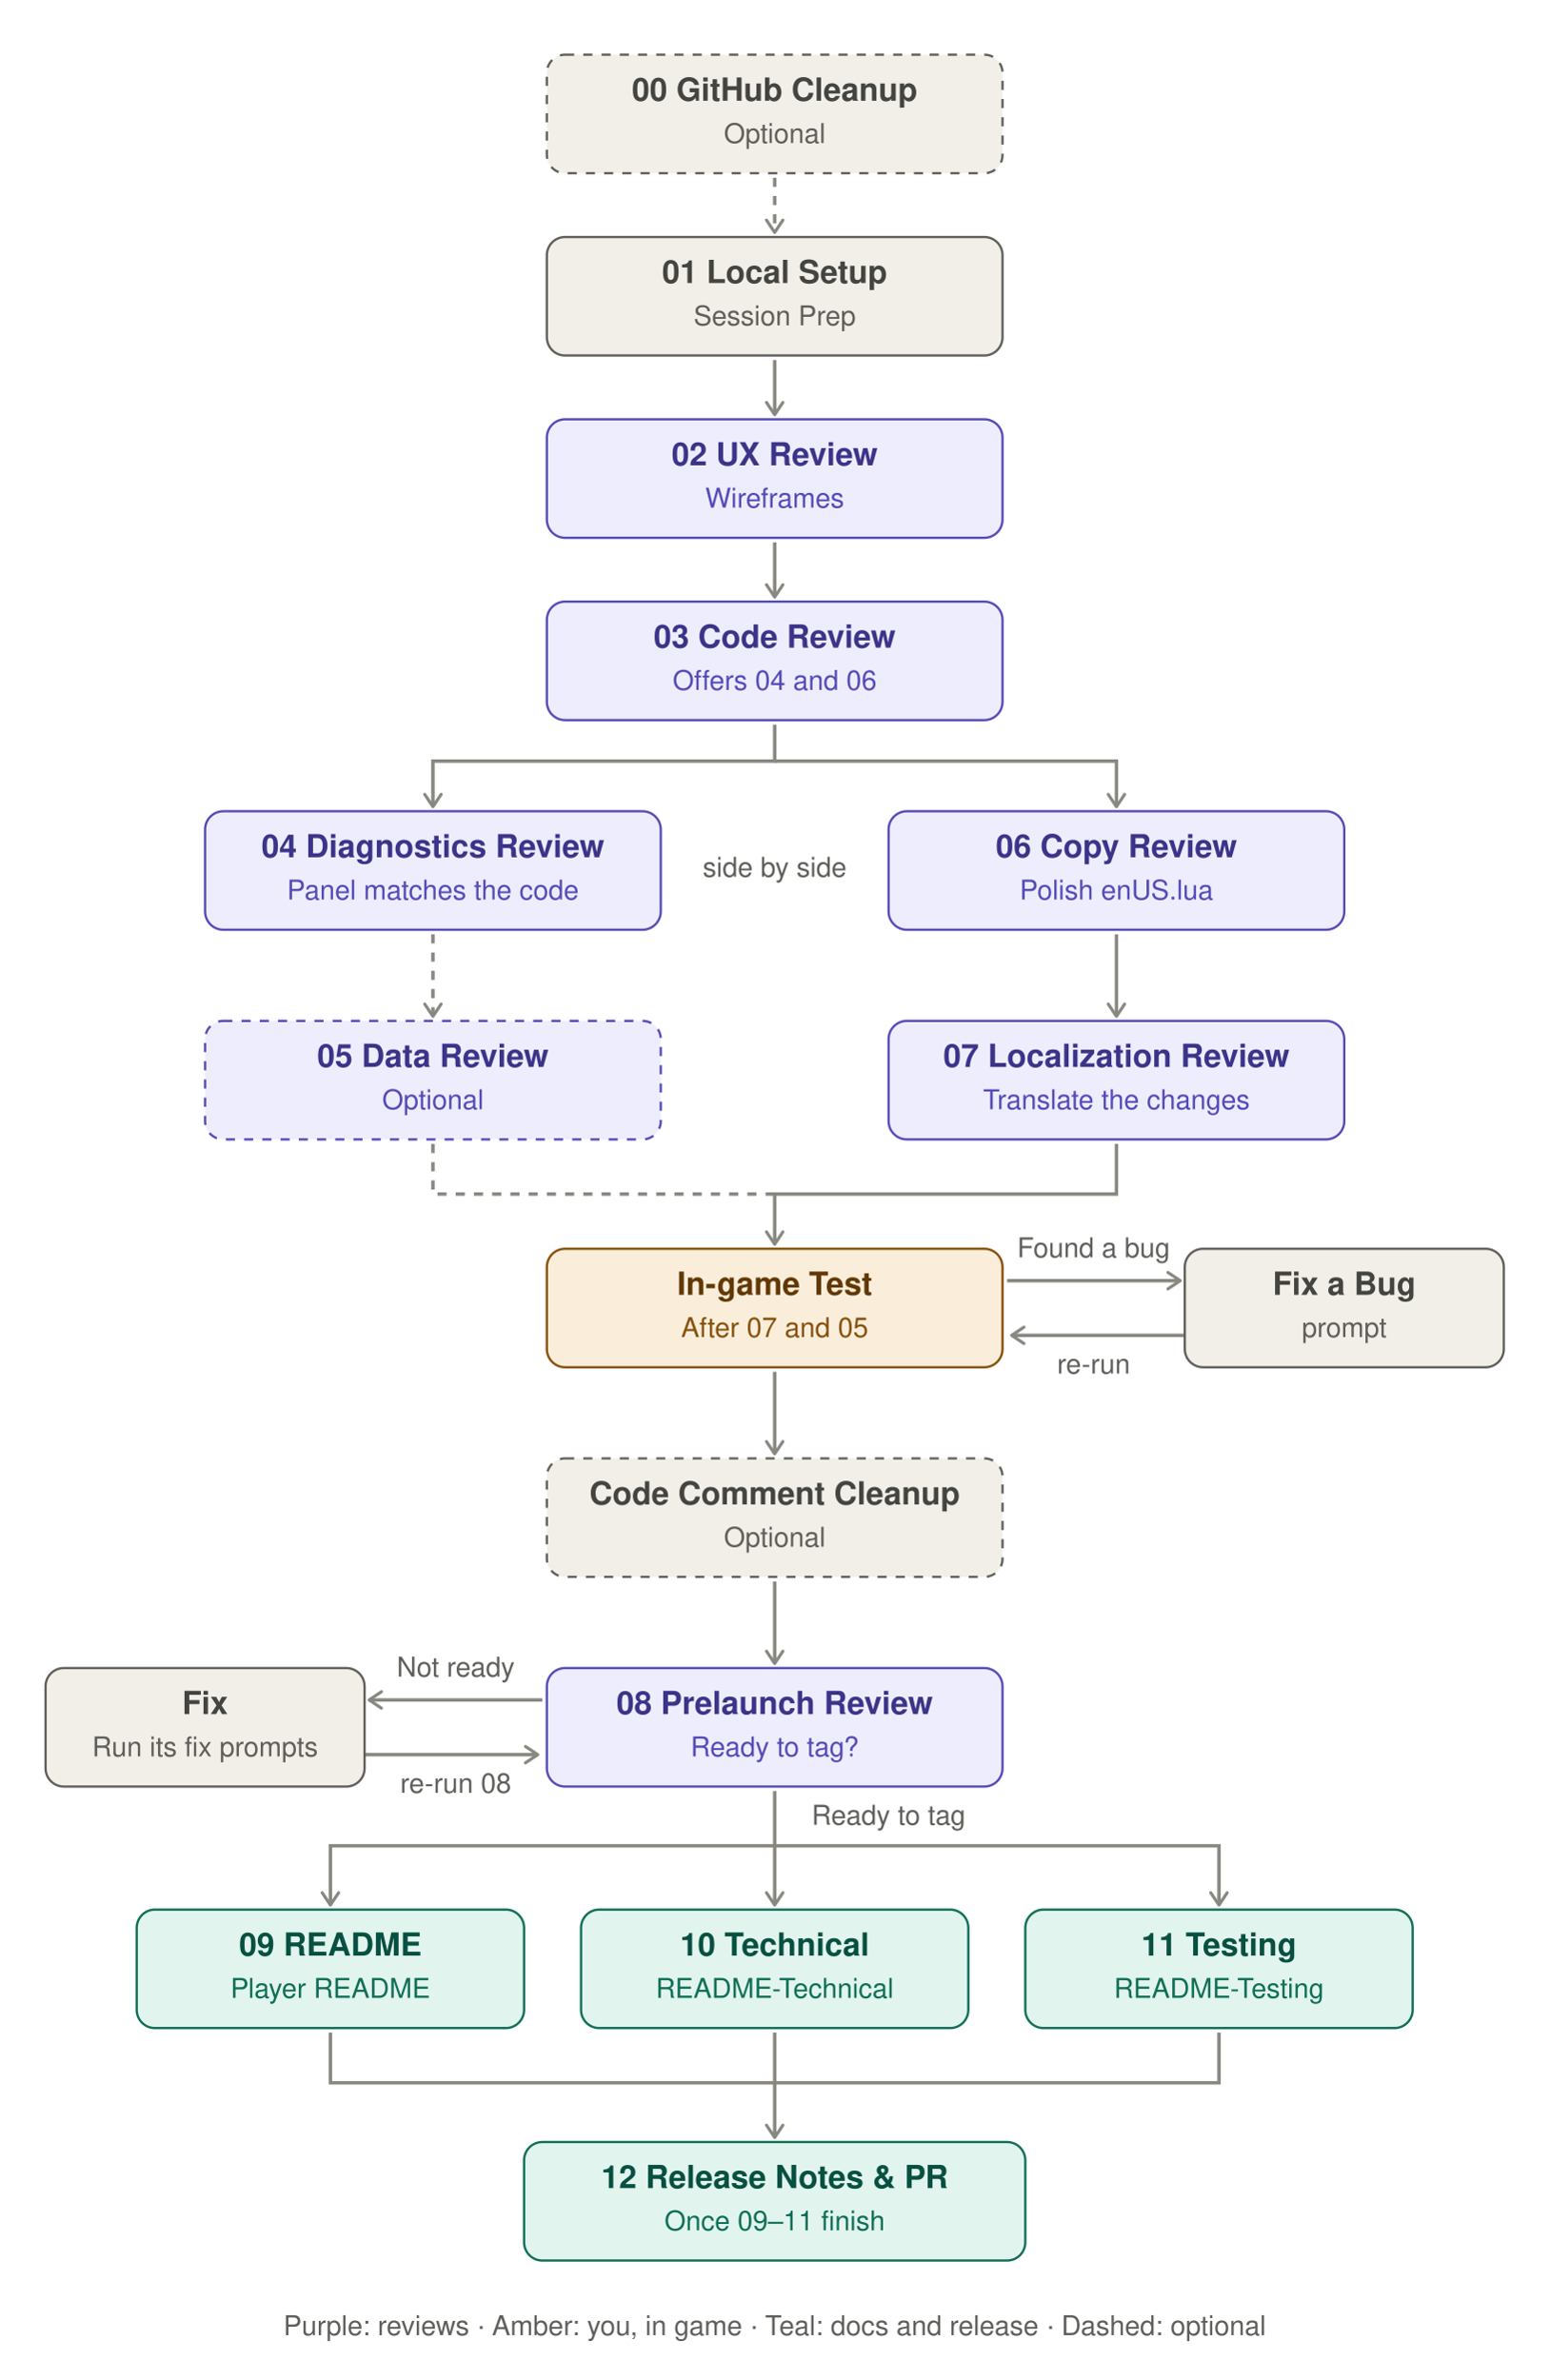
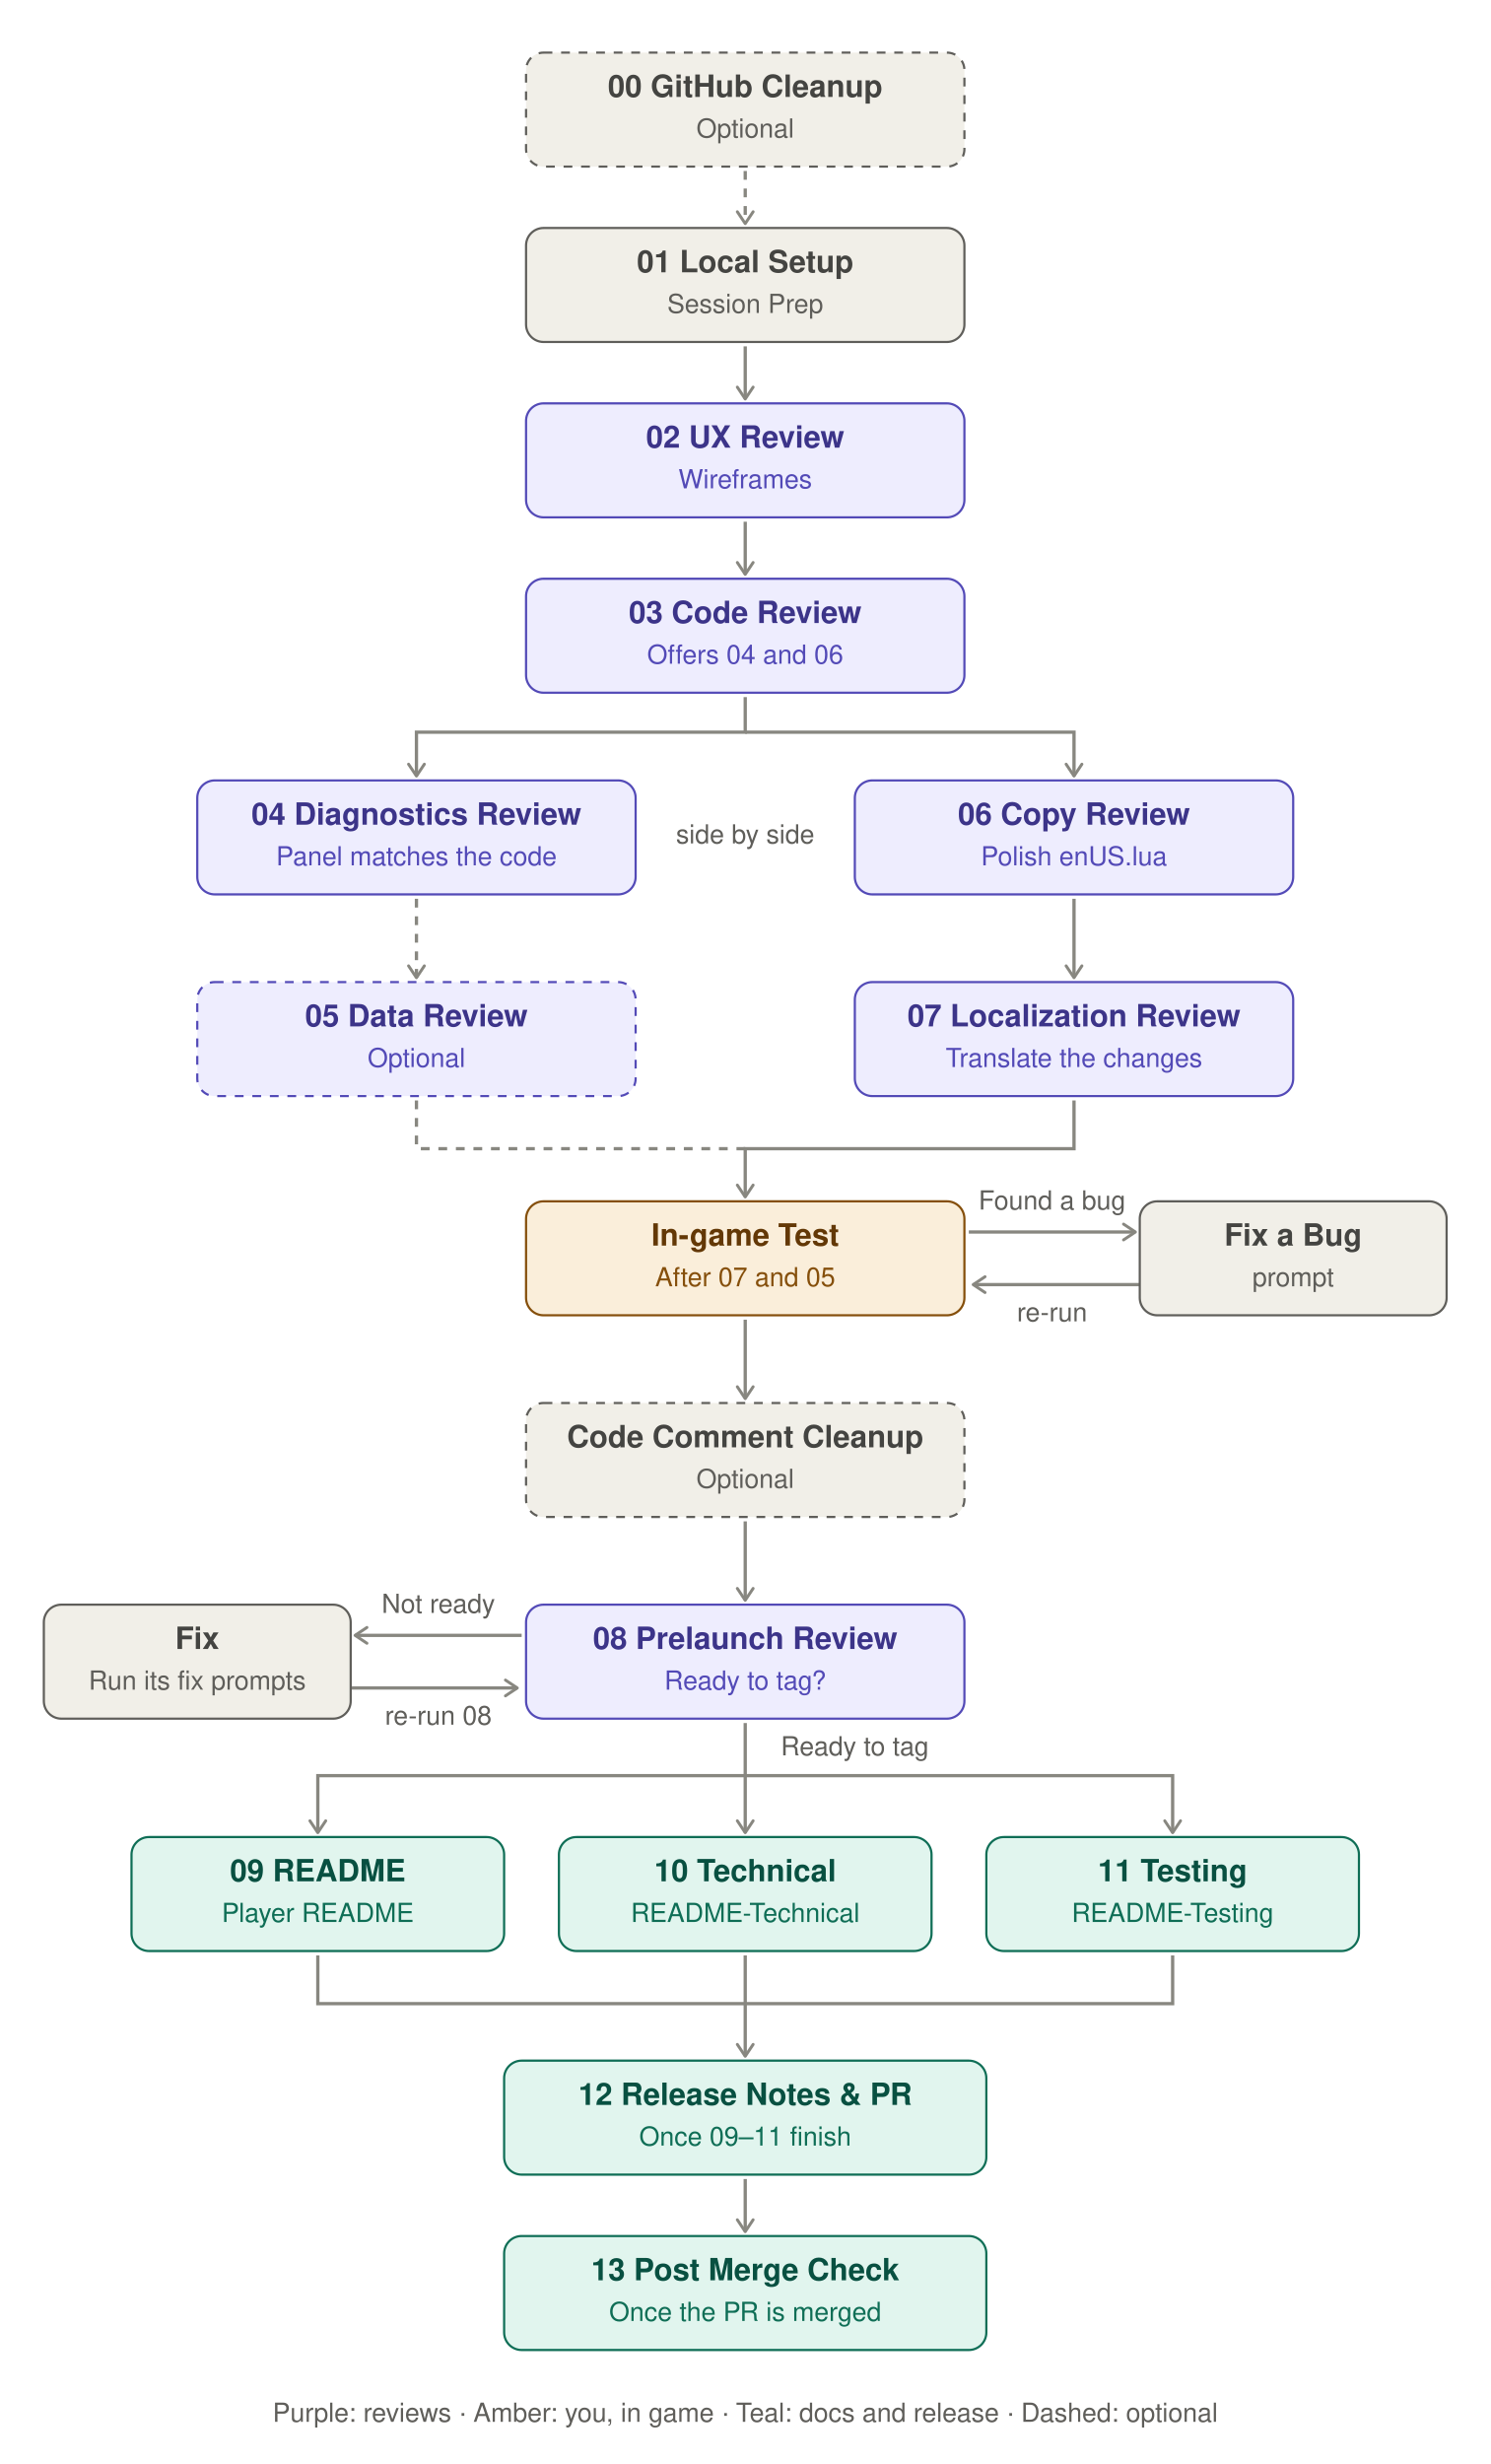
- <svg xmlns="http://www.w3.org/2000/svg" width="680" height="1044" viewBox="0 0 680 1044" role="img">
+ <svg xmlns="http://www.w3.org/2000/svg" width="680" height="1124" viewBox="0 0 680 1124" role="img">
  <style>
text{font-family:-apple-system,BlinkMacSystemFont,"Segoe UI",Helvetica,Arial,sans-serif;text-anchor:middle;dominant-baseline:central}
.th{font-size:14px;font-weight:600}.ts{font-size:12px}
.g rect{fill:#F1EFE8;stroke:#5F5E5A}.g .th{fill:#444441}.g .ts{fill:#5F5E5A}
.p rect{fill:#EEEDFE;stroke:#534AB7}.p .th{fill:#3C3489}.p .ts{fill:#534AB7}
.t rect{fill:#E1F5EE;stroke:#0F6E56}.t .th{fill:#085041}.t .ts{fill:#0F6E56}
.a rect{fill:#FAEEDA;stroke:#854F0B}.a .th{fill:#633806}.a .ts{fill:#854F0B}
.arr{fill:none;stroke:#888780;stroke-width:1.5}.d{stroke-dasharray:4 4}.note{fill:#5F5E5A}
rect{stroke-width:1}
@media (prefers-color-scheme:dark){
.g rect{fill:#444441;stroke:#B4B2A9}.g .th{fill:#D3D1C7}.g .ts{fill:#B4B2A9}
.p rect{fill:#3C3489;stroke:#AFA9EC}.p .th{fill:#CECBF6}.p .ts{fill:#AFA9EC}
.t rect{fill:#085041;stroke:#5DCAA5}.t .th{fill:#9FE1CB}.t .ts{fill:#5DCAA5}
.a rect{fill:#633806;stroke:#EF9F27}.a .th{fill:#FAC775}.a .ts{fill:#EF9F27}
.note{fill:#B4B2A9}}
</style>
  <defs>
    <marker id="a" viewBox="0 0 10 10" refX="8" refY="5" markerWidth="6" markerHeight="6" orient="auto-start-reverse">
      <path d="M2 1L8 5L2 9" fill="none" stroke="#888780" stroke-width="1.5" stroke-linecap="round" stroke-linejoin="round" />
    </marker>
  </defs>
  <g class="g">
    <rect x="240" y="24" width="200" height="52" rx="8" class="d" />
    <text class="th" x="340" y="41">00 GitHub Cleanup</text>
    <text class="ts" x="340" y="60">Optional</text>
  </g>
  <line x1="340" y1="78" x2="340" y2="102" class="arr d" marker-end="url(#a)" />
  <g class="g">
    <rect x="240" y="104" width="200" height="52" rx="8" />
    <text class="th" x="340" y="121">01 Local Setup</text>
    <text class="ts" x="340" y="140">Session Prep</text>
  </g>
  <line x1="340" y1="158" x2="340" y2="182" class="arr" marker-end="url(#a)" />
  <g class="p">
    <rect x="240" y="184" width="200" height="52" rx="8" />
    <text class="th" x="340" y="201">02 UX Review</text>
    <text class="ts" x="340" y="220">Wireframes</text>
  </g>
  <line x1="340" y1="238" x2="340" y2="262" class="arr" marker-end="url(#a)" />
  <g class="p">
    <rect x="240" y="264" width="200" height="52" rx="8" />
    <text class="th" x="340" y="281">03 Code Review</text>
    <text class="ts" x="340" y="300">Offers 04 and 06</text>
  </g>
  <path d="M340 318 L340 334 L190 334 L190 354" class="arr" marker-end="url(#a)" />
  <path d="M340 334 L490 334 L490 354" class="arr" marker-end="url(#a)" />
  <g class="p">
    <rect x="90" y="356" width="200" height="52" rx="8" />
    <text class="th" x="190" y="373">04 Diagnostics Review</text>
    <text class="ts" x="190" y="392">Panel matches the code</text>
  </g>
  <text class="ts note" x="340" y="382">side by side</text>
  <g class="p">
    <rect x="390" y="356" width="200" height="52" rx="8" />
    <text class="th" x="490" y="373">06 Copy Review</text>
    <text class="ts" x="490" y="392">Polish enUS.lua</text>
  </g>
  <line x1="190" y1="410" x2="190" y2="446" class="arr d" marker-end="url(#a)" />
  <line x1="490" y1="410" x2="490" y2="446" class="arr" marker-end="url(#a)" />
  <g class="p">
    <rect x="90" y="448" width="200" height="52" rx="8" class="d" />
    <text class="th" x="190" y="465">05 Data Review</text>
    <text class="ts" x="190" y="484">Optional</text>
  </g>
  <g class="p">
    <rect x="390" y="448" width="200" height="52" rx="8" />
    <text class="th" x="490" y="465">07 Localization Review</text>
    <text class="ts" x="490" y="484">Translate the changes</text>
  </g>
  <path d="M190 502 L190 524 L340 524" class="arr d" />
  <path d="M490 502 L490 524 L340 524 L340 546" class="arr" marker-end="url(#a)" />
  <g class="a">
    <rect x="240" y="548" width="200" height="52" rx="8" />
    <text class="th" x="340" y="565">In-game Test</text>
    <text class="ts" x="340" y="584">After 07 and 05</text>
  </g>
  <line x1="442" y1="562" x2="518" y2="562" class="arr" marker-end="url(#a)" />
  <text class="ts note" x="480" y="549">Found a bug</text>
  <line x1="520" y1="586" x2="444" y2="586" class="arr" marker-end="url(#a)" />
  <text class="ts note" x="480" y="600">re-run</text>
  <g class="g">
    <rect x="520" y="548" width="140" height="52" rx="8" />
    <text class="th" x="590" y="565">Fix a Bug</text>
    <text class="ts" x="590" y="584">prompt</text>
  </g>
  <line x1="340" y1="602" x2="340" y2="638" class="arr" marker-end="url(#a)" />
  <g class="g">
    <rect x="240" y="640" width="200" height="52" rx="8" class="d" />
    <text class="th" x="340" y="657">Code Comment Cleanup</text>
    <text class="ts" x="340" y="676">Optional</text>
  </g>
  <line x1="340" y1="694" x2="340" y2="730" class="arr" marker-end="url(#a)" />
  <g class="p">
    <rect x="240" y="732" width="200" height="52" rx="8" />
    <text class="th" x="340" y="749">08 Prelaunch Review</text>
    <text class="ts" x="340" y="768">Ready to tag?</text>
  </g>
  <line x1="238" y1="746" x2="162" y2="746" class="arr" marker-end="url(#a)" />
  <text class="ts note" x="200" y="733">Not ready</text>
  <line x1="160" y1="770" x2="236" y2="770" class="arr" marker-end="url(#a)" />
  <text class="ts note" x="200" y="784">re-run 08</text>
  <g class="g">
    <rect x="20" y="732" width="140" height="52" rx="8" />
    <text class="th" x="90" y="749">Fix</text>
    <text class="ts" x="90" y="768">Run its fix prompts</text>
  </g>
  <path d="M340 786 L340 810 L145 810 L145 836" class="arr" marker-end="url(#a)" />
  <line x1="340" y1="810" x2="340" y2="836" class="arr" marker-end="url(#a)" />
  <path d="M340 810 L535 810 L535 836" class="arr" marker-end="url(#a)" />
  <text class="ts note" x="390" y="798">Ready to tag</text>
  <g class="t">
    <rect x="60" y="838" width="170" height="52" rx="8" />
    <text class="th" x="145" y="855">09 README</text>
    <text class="ts" x="145" y="874">Player README</text>
  </g>
  <g class="t">
    <rect x="255" y="838" width="170" height="52" rx="8" />
    <text class="th" x="340" y="855">10 Technical</text>
    <text class="ts" x="340" y="874">README-Technical</text>
  </g>
  <g class="t">
    <rect x="450" y="838" width="170" height="52" rx="8" />
    <text class="th" x="535" y="855">11 Testing</text>
    <text class="ts" x="535" y="874">README-Testing</text>
  </g>
  <path d="M145 892 L145 914 L340 914" class="arr" />
  <path d="M535 892 L535 914 L340 914" class="arr" />
  <line x1="340" y1="892" x2="340" y2="938" class="arr" marker-end="url(#a)" />
  <g class="t">
    <rect x="230" y="940" width="220" height="52" rx="8" />
    <text class="th" x="340" y="957">12 Release Notes &amp; PR</text>
    <text class="ts" x="340" y="976">Once 09–11 finish</text>
  </g>
-   <text class="ts note" x="340" y="1022">Purple: reviews · Amber: you, in game · Teal: docs and release · Dashed: optional</text>
+   <line x1="340" y1="994" x2="340" y2="1018" class="arr" marker-end="url(#a)" />
+   <g class="t">
+     <rect x="230" y="1020" width="220" height="52" rx="8" />
+     <text class="th" x="340" y="1037">13 Post Merge Check</text>
+     <text class="ts" x="340" y="1056">Once the PR is merged</text>
+   </g>
+   <text class="ts note" x="340" y="1102">Purple: reviews · Amber: you, in game · Teal: docs and release · Dashed: optional</text>
</svg>
